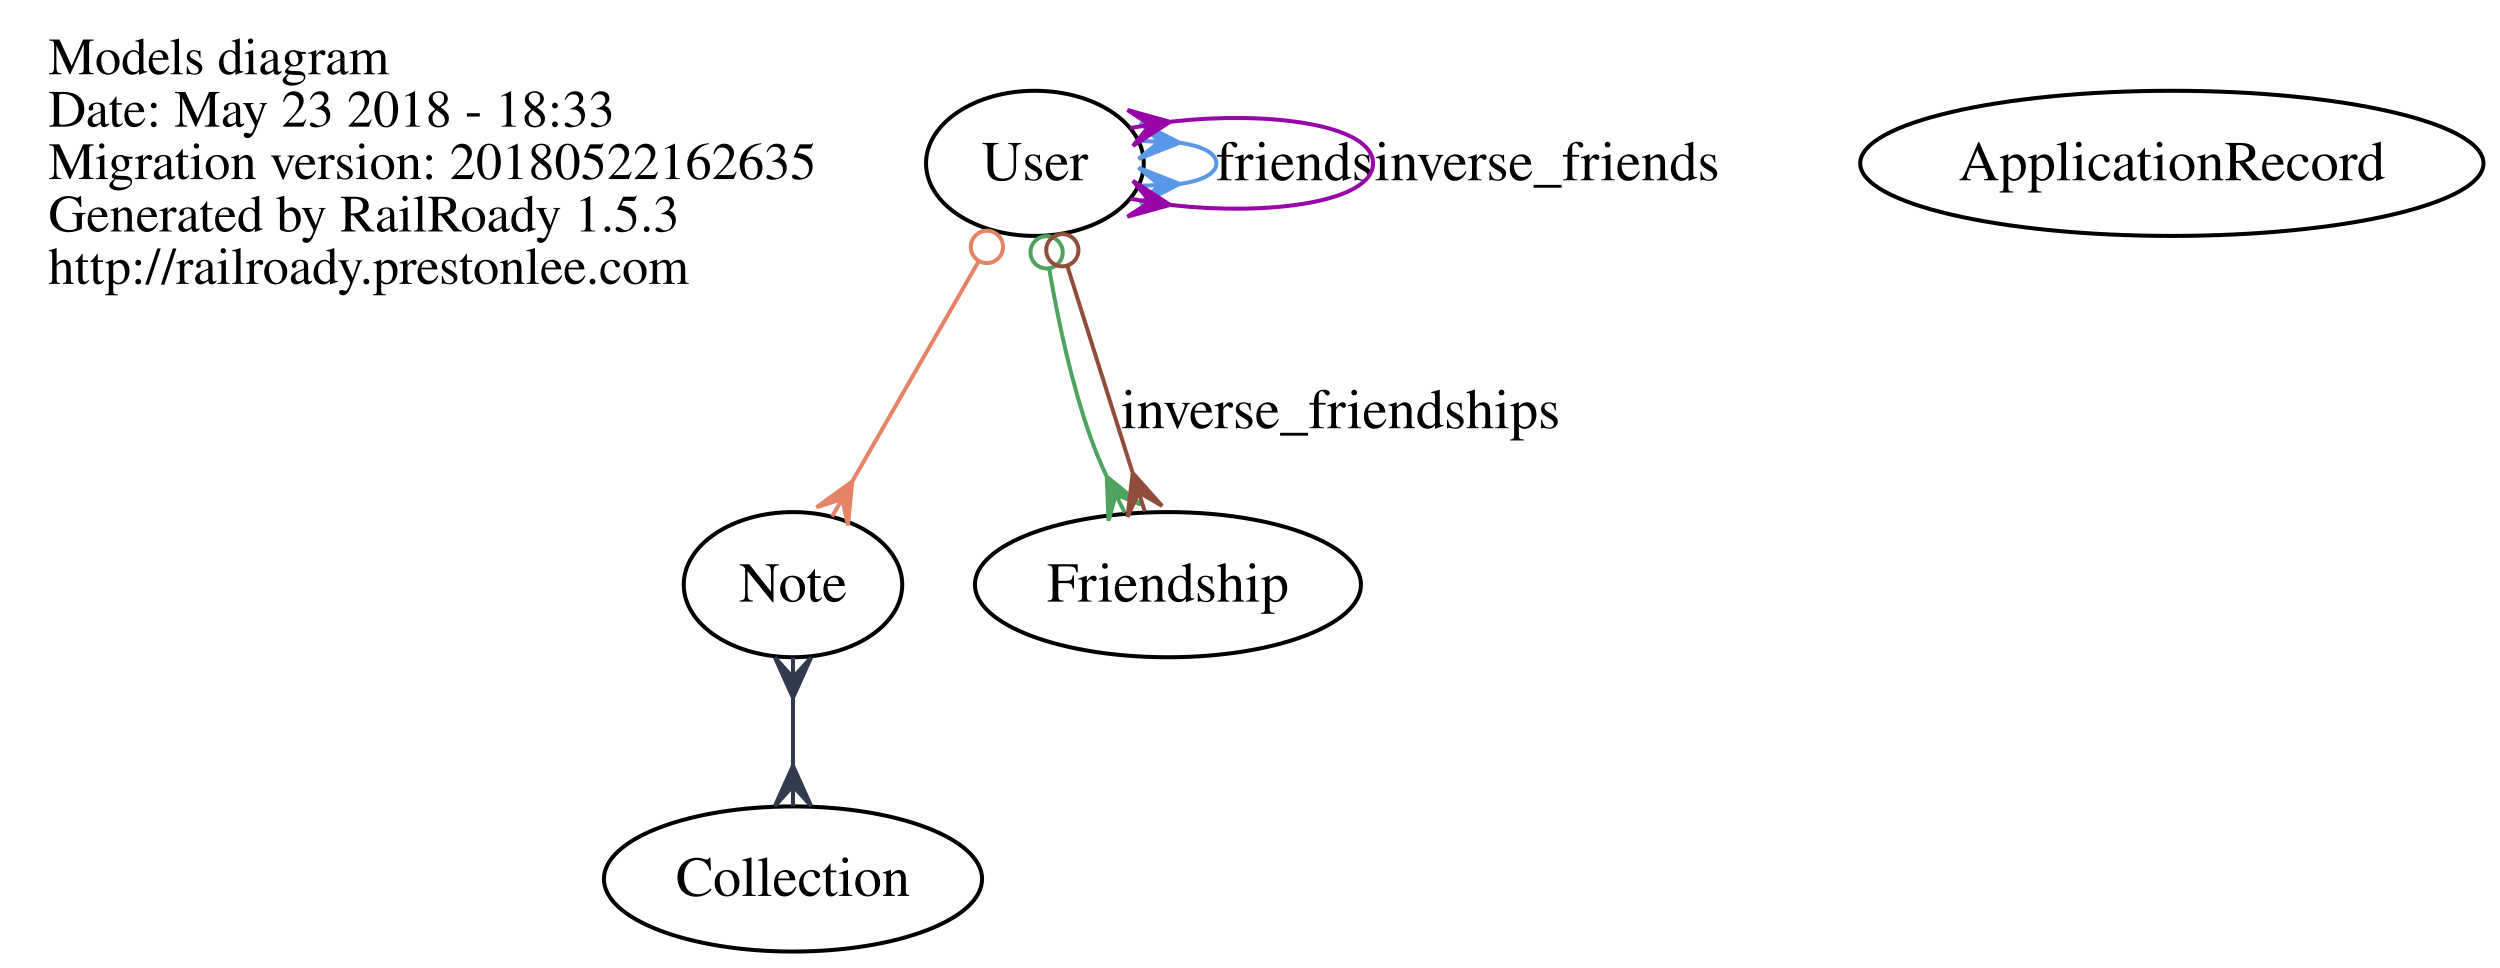
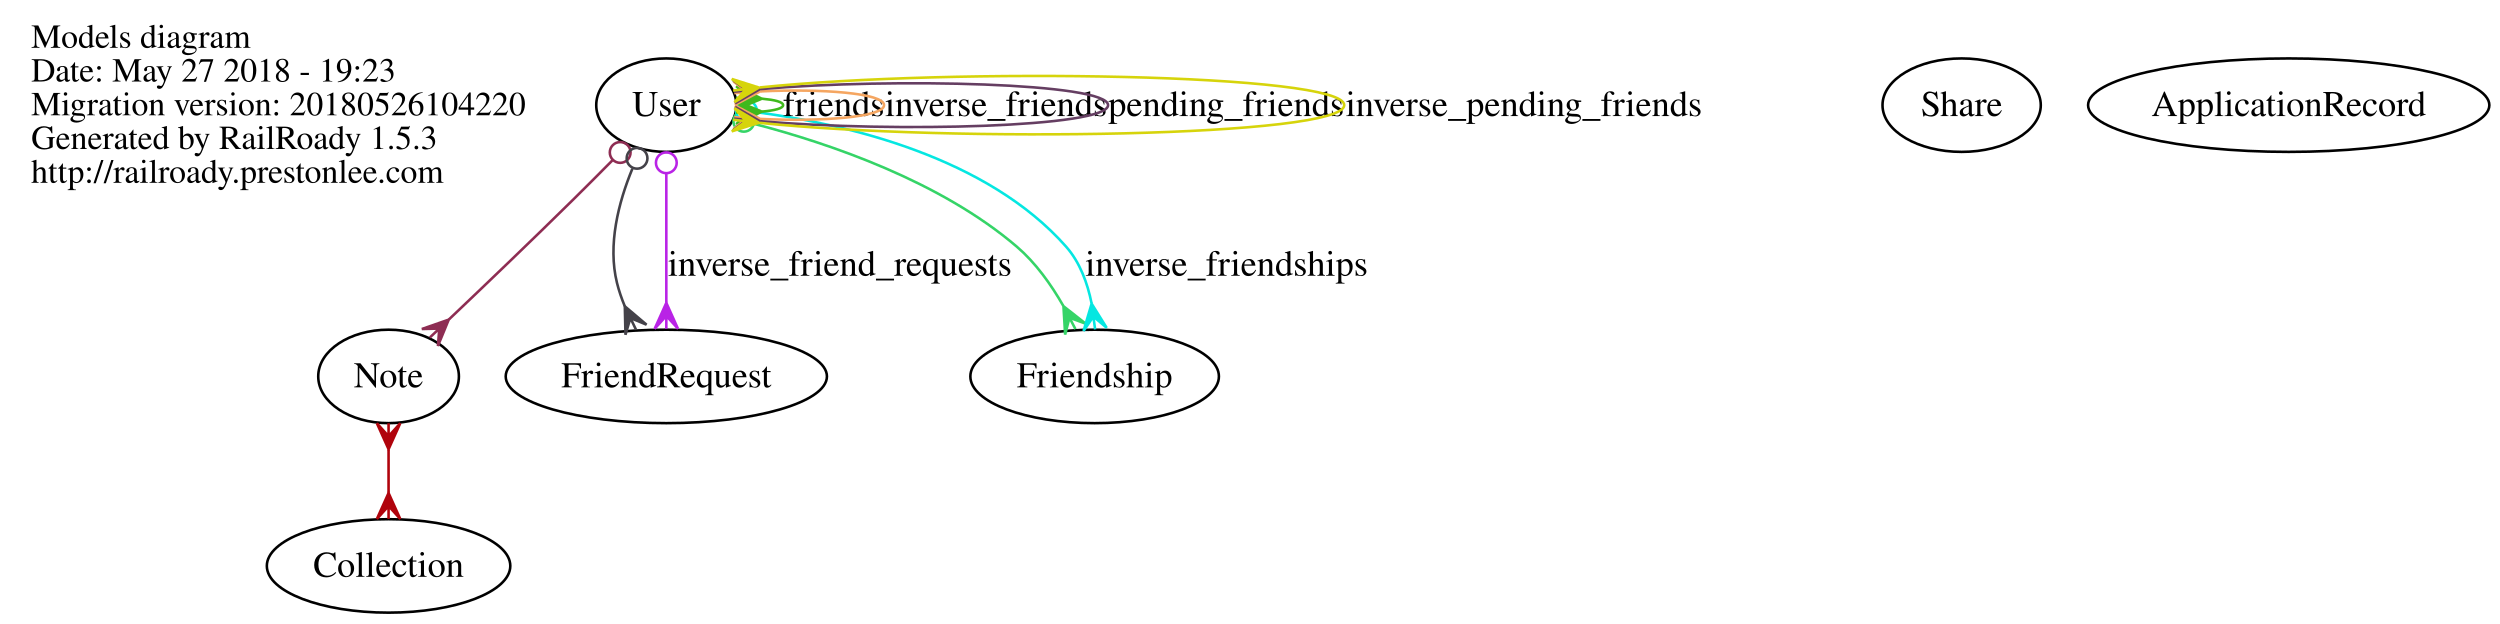
- <svg xmlns="http://www.w3.org/2000/svg" width="620pt" height="240pt" viewBox="0.00 0.00 620.08 240.00">
+ <svg xmlns="http://www.w3.org/2000/svg" width="963pt" height="240pt" viewBox="0.00 0.00 963.08 240.00">
  <g id="graph0" class="graph" transform="scale(1 1) rotate(0) translate(4 236)">
-     <polygon fill="transparent" stroke="transparent" points="-4,4 -4,-236 616.083,-236 616.083,4 -4,4" />
+     <polygon fill="transparent" stroke="transparent" points="-4,4 -4,-236 959.083,-236 959.083,4 -4,4" />
    <g id="node1" class="node">
      <text text-anchor="start" x="8" y="-217.6" font-family="Times,serif" font-size="13.00" fill="#000000">Models diagram</text>
-       <text text-anchor="start" x="8" y="-204.6" font-family="Times,serif" font-size="13.00" fill="#000000">Date: May 23 2018 - 18:33</text>
-       <text text-anchor="start" x="8" y="-191.6" font-family="Times,serif" font-size="13.00" fill="#000000">Migration version: 20180522162635</text>
+       <text text-anchor="start" x="8" y="-204.6" font-family="Times,serif" font-size="13.00" fill="#000000">Date: May 27 2018 - 19:23</text>
+       <text text-anchor="start" x="8" y="-191.6" font-family="Times,serif" font-size="13.00" fill="#000000">Migration version: 20180526104220</text>
      <text text-anchor="start" x="8" y="-178.6" font-family="Times,serif" font-size="13.00" fill="#000000">Generated by RailRoady 1.5.3</text>
      <text text-anchor="start" x="8" y="-165.6" font-family="Times,serif" font-size="13.00" fill="#000000">http://railroady.prestonlee.com</text>
    </g>
    <g id="node2" class="node">
-       <ellipse fill="none" stroke="#000000" cx="192.688" cy="-91" rx="27.096" ry="18" />
-       <text text-anchor="middle" x="192.688" y="-86.8" font-family="Times,serif" font-size="14.00" fill="#000000">Note</text>
+       <ellipse fill="none" stroke="#000000" cx="145.688" cy="-91" rx="27.096" ry="18" />
+       <text text-anchor="middle" x="145.688" y="-86.8" font-family="Times,serif" font-size="14.00" fill="#000000">Note</text>
+     </g>
+     <g id="node4" class="node">
+       <ellipse fill="none" stroke="#000000" cx="145.688" cy="-18" rx="46.898" ry="18" />
+       <text text-anchor="middle" x="145.688" y="-13.8" font-family="Times,serif" font-size="14.00" fill="#000000">Collection</text>
+     </g>
+     <g id="edge1" class="edge">
+       <path fill="none" stroke="#b0030c" d="M145.688,-62.869C145.688,-57.389 145.688,-51.644 145.688,-46.163" />
+       <polygon fill="#b0030c" stroke="#b0030c" points="145.688,-62.955 141.188,-72.955 145.688,-67.955 145.688,-72.955 145.688,-72.955 145.688,-72.955 145.688,-67.955 150.188,-72.955 145.688,-62.955 145.688,-62.955" />
+       <polygon fill="#b0030c" stroke="#b0030c" points="145.688,-46.09 150.188,-36.09 145.688,-41.09 145.688,-36.09 145.688,-36.09 145.688,-36.09 145.688,-41.09 141.188,-36.09 145.688,-46.09 145.688,-46.09" />
    </g>
    <g id="node3" class="node">
-       <ellipse fill="none" stroke="#000000" cx="192.688" cy="-18" rx="46.898" ry="18" />
-       <text text-anchor="middle" x="192.688" y="-13.8" font-family="Times,serif" font-size="14.00" fill="#000000">Collection</text>
-     </g>
-     <g id="edge1" class="edge">
-       <path fill="none" stroke="#323a4e" d="M192.688,-62.869C192.688,-57.389 192.688,-51.644 192.688,-46.163" />
-       <polygon fill="#323a4e" stroke="#323a4e" points="192.688,-62.955 188.188,-72.955 192.688,-67.955 192.688,-72.955 192.688,-72.955 192.688,-72.955 192.688,-67.955 197.188,-72.955 192.688,-62.955 192.688,-62.955" />
-       <polygon fill="#323a4e" stroke="#323a4e" points="192.688,-46.09 197.188,-36.09 192.688,-41.09 192.688,-36.09 192.688,-36.09 192.688,-36.09 192.688,-41.09 188.188,-36.09 192.688,-46.09 192.688,-46.09" />
-     </g>
-     <g id="node4" class="node">
-       <ellipse fill="none" stroke="#000000" cx="285.688" cy="-91" rx="47.875" ry="18" />
-       <text text-anchor="middle" x="285.688" y="-86.8" font-family="Times,serif" font-size="14.00" fill="#000000">Friendship</text>
+       <ellipse fill="none" stroke="#000000" cx="751.688" cy="-195.5" rx="30.486" ry="18" />
+       <text text-anchor="middle" x="751.688" y="-191.3" font-family="Times,serif" font-size="14.00" fill="#000000">Share</text>
    </g>
    <g id="node5" class="node">
-       <ellipse fill="none" stroke="#000000" cx="534.688" cy="-195.5" rx="77.292" ry="18" />
-       <text text-anchor="middle" x="534.688" y="-191.3" font-family="Times,serif" font-size="14.00" fill="#000000">ApplicationRecord</text>
+       <ellipse fill="none" stroke="#000000" cx="252.688" cy="-91" rx="61.874" ry="18" />
+       <text text-anchor="middle" x="252.688" y="-86.8" font-family="Times,serif" font-size="14.00" fill="#000000">FriendRequest</text>
    </g>
    <g id="node6" class="node">
+       <ellipse fill="none" stroke="#000000" cx="417.688" cy="-91" rx="47.875" ry="18" />
+       <text text-anchor="middle" x="417.688" y="-86.8" font-family="Times,serif" font-size="14.00" fill="#000000">Friendship</text>
+     </g>
+     <g id="node7" class="node">
+       <ellipse fill="none" stroke="#000000" cx="877.688" cy="-195.5" rx="77.292" ry="18" />
+       <text text-anchor="middle" x="877.688" y="-191.3" font-family="Times,serif" font-size="14.00" fill="#000000">ApplicationRecord</text>
+     </g>
+     <g id="node8" class="node">
      <ellipse fill="none" stroke="#000000" cx="252.688" cy="-195.5" rx="27" ry="18" />
      <text text-anchor="middle" x="252.688" y="-191.3" font-family="Times,serif" font-size="14.00" fill="#000000">User</text>
    </g>
    <g id="edge2" class="edge">
-       <path fill="none" stroke="#e48365" d="M238.734,-171.197C229.331,-154.821 216.948,-133.254 207.392,-116.611" />
-       <ellipse fill="none" stroke="#e48365" cx="240.788" cy="-174.775" rx="4" ry="4" />
-       <polygon fill="#e48365" stroke="#e48365" points="207.391,-116.607 206.314,-105.694 204.901,-112.271 202.411,-107.935 202.411,-107.935 202.411,-107.935 204.901,-112.271 198.509,-110.176 207.391,-116.607 207.391,-116.607" />
+       <path fill="none" stroke="#8e2d53" d="M232.051,-174.372C227.05,-169.309 221.7,-163.939 216.688,-159 200.891,-143.434 182.839,-126.151 168.89,-112.904" />
+       <ellipse fill="none" stroke="#8e2d53" cx="234.914" cy="-177.281" rx="4" ry="4" />
+       <polygon fill="#8e2d53" stroke="#8e2d53" points="168.861,-112.876 164.7,-102.731 165.232,-109.436 161.604,-105.997 161.604,-105.997 161.604,-105.997 165.232,-109.436 158.508,-109.263 168.861,-112.876 168.861,-112.876" />
+     </g>
+     <g id="edge7" class="edge">
+       <path fill="none" stroke="#444249" d="M239.619,-171.036C234.251,-158.007 230.051,-141.682 233.688,-127 234.429,-124.01 235.468,-120.994 236.683,-118.048" />
+       <ellipse fill="none" stroke="#444249" cx="241.412" cy="-175.03" rx="4" ry="4" />
+       <polygon fill="#444249" stroke="#444249" points="236.698,-118.015 245.071,-110.933 238.855,-113.504 241.011,-108.993 241.011,-108.993 241.011,-108.993 238.855,-113.504 236.95,-107.052 236.698,-118.015 236.698,-118.015" />
+     </g>
+     <g id="edge9" class="edge">
+       <path fill="none" stroke="#b923e6" d="M252.688,-169.185C252.688,-154.014 252.688,-134.936 252.688,-119.423" />
+       <ellipse fill="none" stroke="#b923e6" cx="252.688" cy="-173.298" rx="4" ry="4" />
+       <polygon fill="#b923e6" stroke="#b923e6" points="252.688,-119.344 257.188,-109.344 252.688,-114.344 252.688,-109.344 252.688,-109.344 252.688,-109.344 252.688,-114.344 248.188,-109.345 252.688,-119.344 252.688,-119.344" />
+       <text text-anchor="middle" x="319.553" y="-129.8" font-family="Times,serif" font-size="14.00" fill="#000000">inverse_friend_requests</text>
    </g>
    <g id="edge3" class="edge">
-       <path fill="none" stroke="#4da35f" d="M256.247,-169.311C258.457,-156.343 261.824,-140.594 266.688,-127 267.749,-124.035 269.016,-121.011 270.386,-118.039" />
-       <ellipse fill="none" stroke="#4da35f" cx="255.589" cy="-173.43" rx="4" ry="4" />
-       <polygon fill="#4da35f" stroke="#4da35f" points="270.506,-117.799 279.006,-110.871 272.744,-113.328 274.982,-108.857 274.982,-108.857 274.982,-108.857 272.744,-113.328 270.958,-106.842 270.506,-117.799 270.506,-117.799" />
+       <path fill="none" stroke="#35d467" d="M286.588,-188.278C316.003,-180.614 358.354,-166.062 387.688,-141 394.957,-134.789 400.947,-126.355 405.611,-118.183" />
+       <ellipse fill="none" stroke="#35d467" cx="282.537" cy="-189.291" rx="4" ry="4" />
+       <polygon fill="#35d467" stroke="#35d467" points="405.674,-118.062 414.298,-111.288 407.992,-113.632 410.311,-109.201 410.311,-109.201 410.311,-109.201 407.992,-113.632 406.324,-107.115 405.674,-118.062 405.674,-118.062" />
    </g>
    <g id="edge5" class="edge">
-       <path fill="none" stroke="#904d3b" d="M260.699,-170.132C265.581,-154.671 271.826,-134.895 276.851,-118.981" />
-       <ellipse fill="none" stroke="#904d3b" cx="259.49" cy="-173.959" rx="4" ry="4" />
-       <polygon fill="#904d3b" stroke="#904d3b" points="276.94,-118.701 284.243,-110.52 278.446,-113.933 279.951,-109.165 279.951,-109.165 279.951,-109.165 278.446,-113.933 275.66,-107.81 276.94,-118.701 276.94,-118.701" />
-       <text text-anchor="middle" x="328.509" y="-129.8" font-family="Times,serif" font-size="14.00" fill="#000000">inverse_friendships</text>
+       <path fill="none" stroke="#05e7e1" d="M287.721,-192.74C322.977,-188.04 376.353,-175.336 406.688,-141 412.007,-134.979 414.941,-126.976 416.512,-119.142" />
+       <ellipse fill="none" stroke="#05e7e1" cx="283.582" cy="-193.242" rx="4" ry="4" />
+       <polygon fill="#05e7e1" stroke="#05e7e1" points="416.527,-119.029 422.335,-109.728 417.202,-114.075 417.876,-109.121 417.876,-109.121 417.876,-109.121 417.202,-114.075 413.418,-108.514 416.527,-119.029 416.527,-119.029" />
+       <text text-anchor="middle" x="468.509" y="-129.8" font-family="Times,serif" font-size="14.00" fill="#000000">inverse_friendships</text>
    </g>
    <g id="edge4" class="edge">
-       <path fill="none" stroke="#5997e7" d="M288.808,-200.587C294.11,-199.786 297.688,-198.09 297.688,-195.5 297.688,-192.91 294.11,-191.214 288.808,-190.413" />
-       <polygon fill="#5997e7" stroke="#5997e7" points="288.572,-200.598 278.362,-196.596 283.578,-200.845 278.584,-201.091 278.584,-201.091 278.584,-201.091 283.578,-200.845 278.805,-205.585 288.572,-200.598 288.572,-200.598" />
-       <polygon fill="#5997e7" stroke="#5997e7" points="288.572,-190.402 278.805,-185.415 283.578,-190.155 278.584,-189.909 278.584,-189.909 278.584,-189.909 283.578,-190.155 278.362,-194.404 288.572,-190.402 288.572,-190.402" />
+       <path fill="none" stroke="#3fb91c" d="M289.631,-197.976C294.477,-197.552 297.688,-196.727 297.688,-195.5 297.688,-194.273 294.477,-193.448 289.631,-193.024" />
+       <polygon fill="#3fb91c" stroke="#3fb91c" points="289.477,-197.981 279.336,-193.809 284.48,-198.144 279.483,-198.306 279.483,-198.306 279.483,-198.306 284.48,-198.144 279.629,-202.804 289.477,-197.981 289.477,-197.981" />
+       <polygon fill="#3fb91c" stroke="#3fb91c" points="289.477,-193.019 279.629,-188.196 284.48,-192.856 279.483,-192.694 279.483,-192.694 279.483,-192.694 284.48,-192.856 279.336,-197.191 289.477,-193.019 289.477,-193.019" />
      <text text-anchor="middle" x="317.126" y="-191.3" font-family="Times,serif" font-size="14.00" fill="#000000">friends</text>
    </g>
    <g id="edge6" class="edge">
-       <path fill="none" stroke="#9804a9" d="M286.471,-205.835C310.602,-208.584 336.564,-205.139 336.564,-195.5 336.564,-185.861 310.602,-182.416 286.471,-185.165" />
-       <polygon fill="#9804a9" stroke="#9804a9" points="286.207,-205.795 277.005,-199.83 281.265,-205.036 276.323,-204.278 276.323,-204.278 276.323,-204.278 281.265,-205.036 275.64,-208.726 286.207,-205.795 286.207,-205.795" />
-       <polygon fill="#9804a9" stroke="#9804a9" points="286.207,-185.205 275.64,-182.274 281.265,-185.964 276.323,-186.722 276.323,-186.722 276.323,-186.722 281.265,-185.964 277.005,-191.17 286.207,-185.205 286.207,-185.205" />
+       <path fill="none" stroke="#f5a661" d="M289.1,-200.805C312.449,-201.913 336.564,-200.145 336.564,-195.5 336.564,-190.855 312.449,-189.087 289.1,-190.195" />
+       <polygon fill="#f5a661" stroke="#f5a661" points="288.844,-200.788 279.164,-195.634 283.855,-200.456 278.866,-200.124 278.866,-200.124 278.866,-200.124 283.855,-200.456 278.567,-204.614 288.844,-200.788 288.844,-200.788" />
+       <polygon fill="#f5a661" stroke="#f5a661" points="288.844,-190.212 278.567,-186.386 283.855,-190.544 278.866,-190.876 278.866,-190.876 278.866,-190.876 283.855,-190.544 279.164,-195.366 288.844,-190.212 288.844,-190.212" />
      <text text-anchor="middle" x="379.716" y="-191.3" font-family="Times,serif" font-size="14.00" fill="#000000">inverse_friends</text>
+     </g>
+     <g id="edge8" class="edge">
+       <path fill="none" stroke="#653e62" d="M288.964,-201.686C340.535,-206.093 422.867,-204.031 422.867,-195.5 422.867,-186.969 340.535,-184.907 288.964,-189.314" />
+       <polygon fill="#653e62" stroke="#653e62" points="288.732,-201.663 279.221,-196.204 283.756,-201.173 278.78,-200.683 278.78,-200.683 278.78,-200.683 283.756,-201.173 278.339,-205.161 288.732,-201.663 288.732,-201.663" />
+       <polygon fill="#653e62" stroke="#653e62" points="288.732,-189.337 278.339,-185.839 283.756,-189.827 278.78,-190.317 278.78,-190.317 278.78,-190.317 283.756,-189.827 279.221,-194.796 288.732,-189.337 288.732,-189.337" />
+       <text text-anchor="middle" x="468.357" y="-191.3" font-family="Times,serif" font-size="14.00" fill="#000000">pending_friends</text>
+     </g>
+     <g id="edge10" class="edge">
+       <path fill="none" stroke="#d6d40b" d="M288.767,-202.327C362.853,-209.978 513.847,-207.703 513.847,-195.5 513.847,-183.297 362.853,-181.022 288.767,-188.673" />
+       <polygon fill="#d6d40b" stroke="#d6d40b" points="288.355,-202.279 278.941,-196.656 283.389,-201.703 278.422,-201.126 278.422,-201.126 278.422,-201.126 283.389,-201.703 277.903,-205.596 288.355,-202.279 288.355,-202.279" />
+       <polygon fill="#d6d40b" stroke="#d6d40b" points="288.355,-188.721 277.903,-185.404 283.389,-189.297 278.422,-189.874 278.422,-189.874 278.422,-189.874 283.389,-189.297 278.941,-194.344 288.355,-188.721 288.355,-188.721" />
+       <text text-anchor="middle" x="583.051" y="-191.3" font-family="Times,serif" font-size="14.00" fill="#000000">inverse_pending_friends</text>
    </g>
  </g>
</svg>
